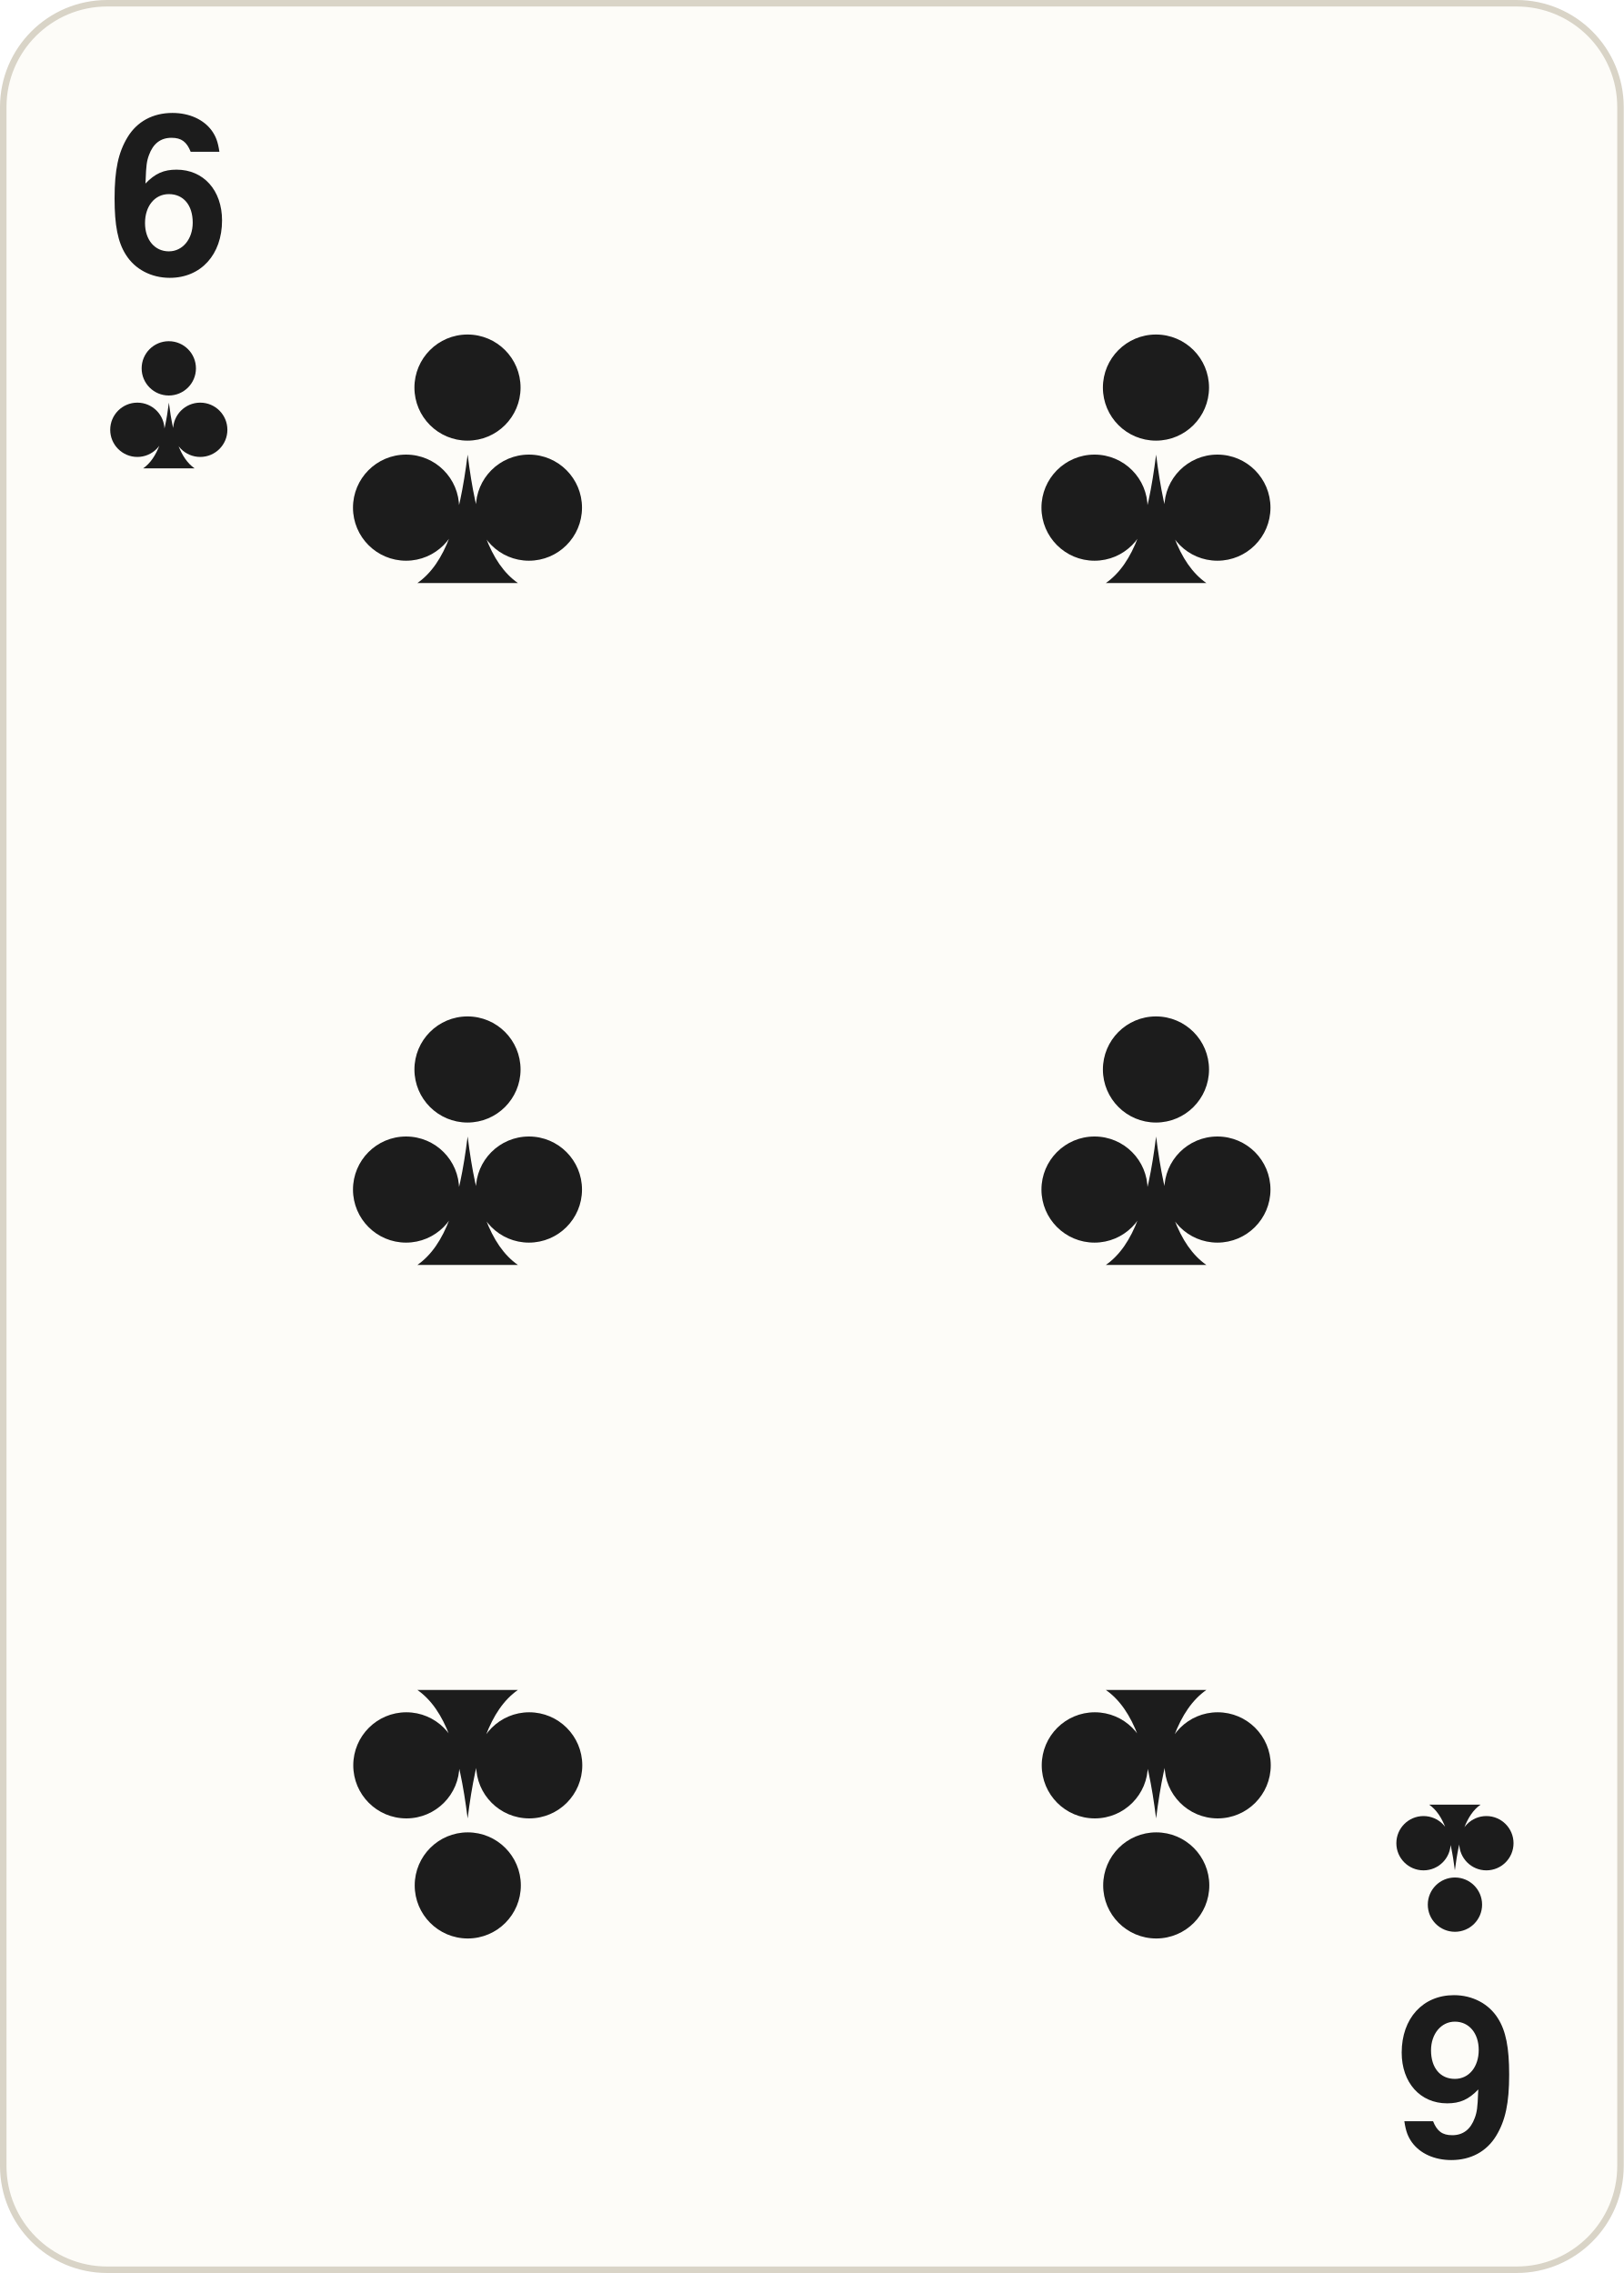
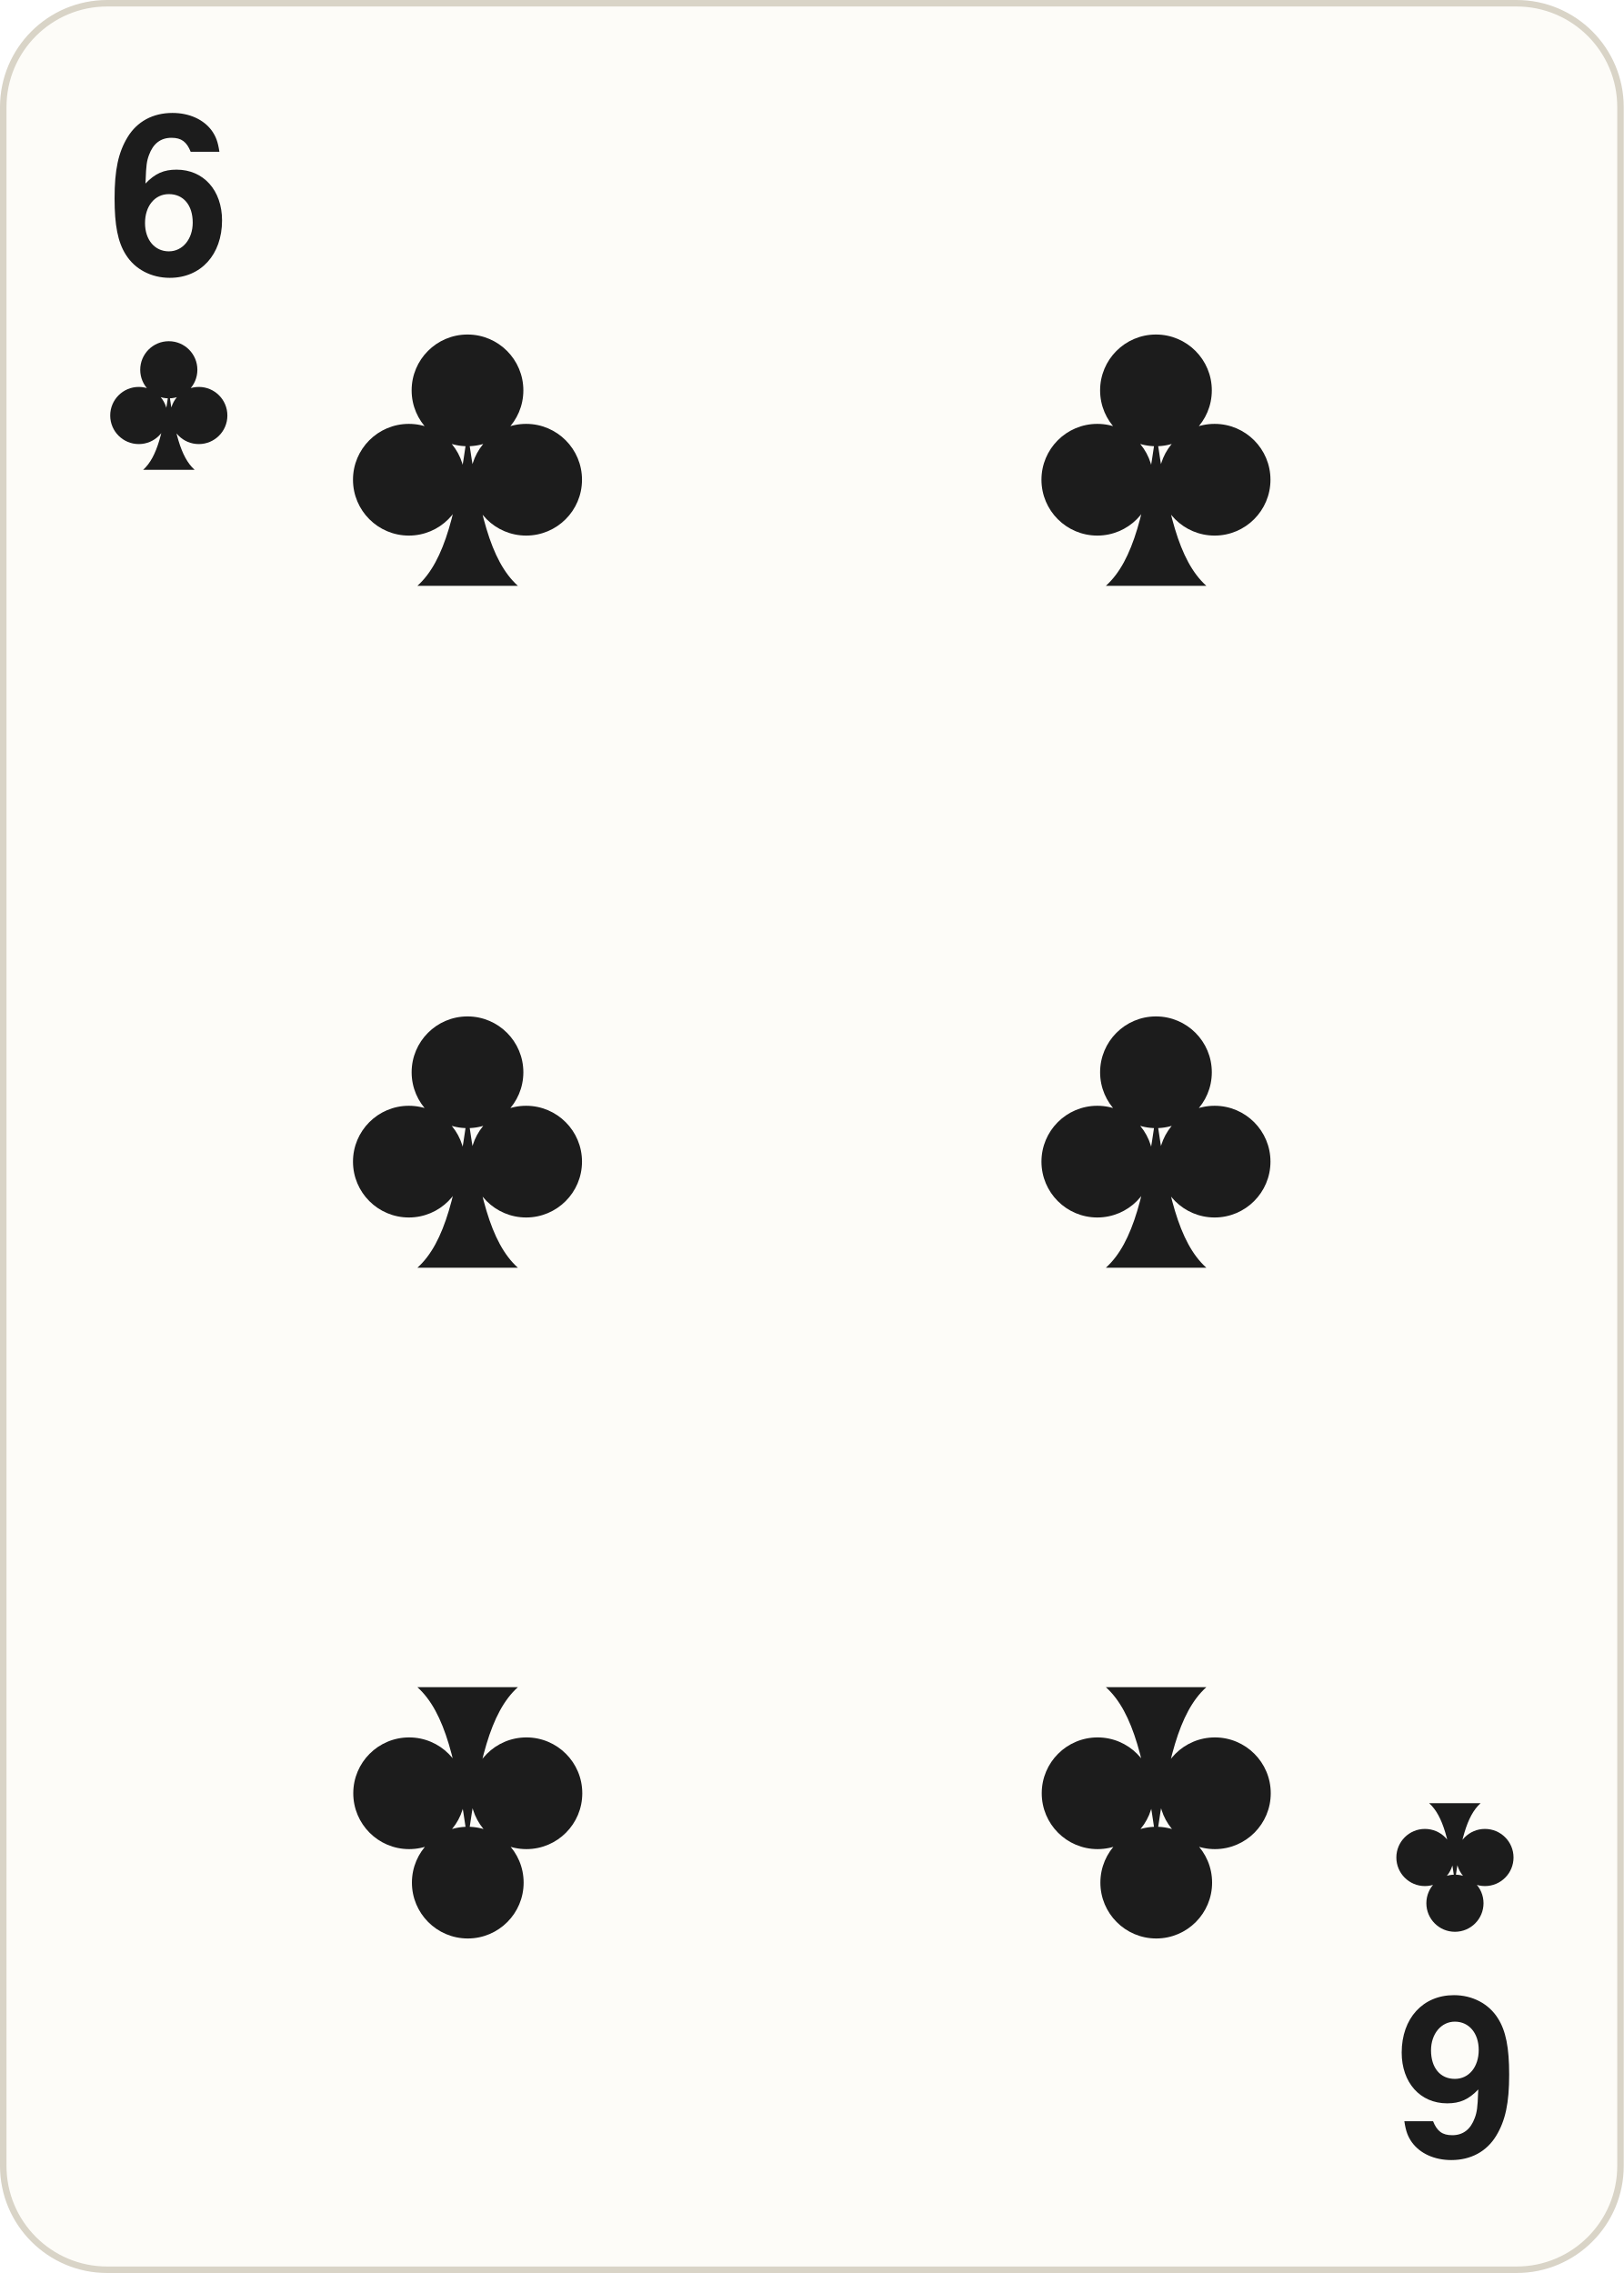
<svg xmlns="http://www.w3.org/2000/svg" viewBox="0 0 250 350" width="250" height="350">
  <rect x="0.5" y="0.5" width="249" height="349" rx="16" fill="#fdfcf8" stroke="#d9d4c7" stroke-width="1" />
  <text x="26" y="42" font-size="34" font-weight="700" text-anchor="middle" fill="#1c1c1c" font-family="Helvetica Neue, Helvetica, Arial, sans-serif">6</text>
-   <path d="M50,7 A19,19 0 1 1 49.9,7 Z M28,50 A19,19 0 1 1 27.9,50 Z M72,50 A19,19 0 1 1 71.9,50 Z M50,50 C53,74 58,89 68,96 L32,96 C42,89 47,74 50,50 Z" fill="#1c1c1c" transform="translate(26.0,62.0) scale(0.22) translate(-50,-50)" />
+   <path d="M50,7 A20,20 0 1 1 49.9,7 Z M29,39 A20,20 0 1 1 28.9,39 Z M71,39 A20,20 0 1 1 70.9,39 Z M50,42 C54,70 58,88 68,97 L32,97 C42,88 46,70 50,42 Z" fill="#1c1c1c" transform="translate(26.0,62.0) scale(0.22) translate(-50,-50)" />
  <g transform="rotate(180 125.0 175.0)">
    <text x="26" y="42" font-size="34" font-weight="700" text-anchor="middle" fill="#1c1c1c" font-family="Helvetica Neue, Helvetica, Arial, sans-serif">6</text>
-     <path d="M50,7 A19,19 0 1 1 49.9,7 Z M28,50 A19,19 0 1 1 27.9,50 Z M72,50 A19,19 0 1 1 71.9,50 Z M50,50 C53,74 58,89 68,96 L32,96 C42,89 47,74 50,50 Z" fill="#1c1c1c" transform="translate(26.0,62.0) scale(0.22) translate(-50,-50)" />
+     <path d="M50,7 A20,20 0 1 1 49.9,7 Z M29,39 A20,20 0 1 1 28.9,39 Z M71,39 A20,20 0 1 1 70.9,39 Z M50,42 C54,70 58,88 68,97 L32,97 C42,88 46,70 50,42 Z" fill="#1c1c1c" transform="translate(26.0,62.0) scale(0.22) translate(-50,-50)" />
  </g>
-   <path d="M50,7 A19,19 0 1 1 49.9,7 Z M28,50 A19,19 0 1 1 27.9,50 Z M72,50 A19,19 0 1 1 71.9,50 Z M50,50 C53,74 58,89 68,96 L32,96 C42,89 47,74 50,50 Z" fill="#1c1c1c" transform="translate(72.0,70.0) scale(0.43) translate(-50,-50)" />
-   <path d="M50,7 A19,19 0 1 1 49.9,7 Z M28,50 A19,19 0 1 1 27.9,50 Z M72,50 A19,19 0 1 1 71.9,50 Z M50,50 C53,74 58,89 68,96 L32,96 C42,89 47,74 50,50 Z" fill="#1c1c1c" transform="translate(178.0,70.0) scale(0.43) translate(-50,-50)" />
-   <path d="M50,7 A19,19 0 1 1 49.9,7 Z M28,50 A19,19 0 1 1 27.9,50 Z M72,50 A19,19 0 1 1 71.9,50 Z M50,50 C53,74 58,89 68,96 L32,96 C42,89 47,74 50,50 Z" fill="#1c1c1c" transform="translate(72.0,175.0) scale(0.43) translate(-50,-50)" />
-   <path d="M50,7 A19,19 0 1 1 49.9,7 Z M28,50 A19,19 0 1 1 27.9,50 Z M72,50 A19,19 0 1 1 71.9,50 Z M50,50 C53,74 58,89 68,96 L32,96 C42,89 47,74 50,50 Z" fill="#1c1c1c" transform="translate(178.0,175.0) scale(0.43) translate(-50,-50)" />
-   <path d="M50,7 A19,19 0 1 1 49.9,7 Z M28,50 A19,19 0 1 1 27.9,50 Z M72,50 A19,19 0 1 1 71.9,50 Z M50,50 C53,74 58,89 68,96 L32,96 C42,89 47,74 50,50 Z" fill="#1c1c1c" transform="translate(72.0,280.0) rotate(180) scale(0.43) translate(-50,-50)" />
-   <path d="M50,7 A19,19 0 1 1 49.9,7 Z M28,50 A19,19 0 1 1 27.9,50 Z M72,50 A19,19 0 1 1 71.9,50 Z M50,50 C53,74 58,89 68,96 L32,96 C42,89 47,74 50,50 Z" fill="#1c1c1c" transform="translate(178.0,280.0) rotate(180) scale(0.43) translate(-50,-50)" />
+   <path d="M50,7 A20,20 0 1 1 49.9,7 Z M29,39 A20,20 0 1 1 28.9,39 Z M71,39 A20,20 0 1 1 70.9,39 Z M50,42 C54,70 58,88 68,97 L32,97 C42,88 46,70 50,42 Z" fill="#1c1c1c" transform="translate(72.0,70.0) scale(0.43) translate(-50,-50)" />
+   <path d="M50,7 A20,20 0 1 1 49.9,7 Z M29,39 A20,20 0 1 1 28.9,39 Z M71,39 A20,20 0 1 1 70.9,39 Z M50,42 C54,70 58,88 68,97 L32,97 C42,88 46,70 50,42 Z" fill="#1c1c1c" transform="translate(178.0,70.0) scale(0.43) translate(-50,-50)" />
+   <path d="M50,7 A20,20 0 1 1 49.9,7 Z M29,39 A20,20 0 1 1 28.9,39 Z M71,39 A20,20 0 1 1 70.9,39 Z M50,42 C54,70 58,88 68,97 L32,97 C42,88 46,70 50,42 Z" fill="#1c1c1c" transform="translate(72.0,175.0) scale(0.43) translate(-50,-50)" />
+   <path d="M50,7 A20,20 0 1 1 49.9,7 Z M29,39 A20,20 0 1 1 28.9,39 Z M71,39 A20,20 0 1 1 70.9,39 Z M50,42 C54,70 58,88 68,97 L32,97 C42,88 46,70 50,42 Z" fill="#1c1c1c" transform="translate(178.0,175.0) scale(0.43) translate(-50,-50)" />
+   <path d="M50,7 A20,20 0 1 1 49.9,7 Z M29,39 A20,20 0 1 1 28.9,39 Z M71,39 A20,20 0 1 1 70.9,39 Z M50,42 C54,70 58,88 68,97 L32,97 C42,88 46,70 50,42 Z" fill="#1c1c1c" transform="translate(72.0,280.0) rotate(180) scale(0.43) translate(-50,-50)" />
+   <path d="M50,7 A20,20 0 1 1 49.9,7 Z M29,39 A20,20 0 1 1 28.9,39 Z M71,39 A20,20 0 1 1 70.9,39 Z M50,42 C54,70 58,88 68,97 L32,97 C42,88 46,70 50,42 Z" fill="#1c1c1c" transform="translate(178.0,280.0) rotate(180) scale(0.43) translate(-50,-50)" />
</svg>
